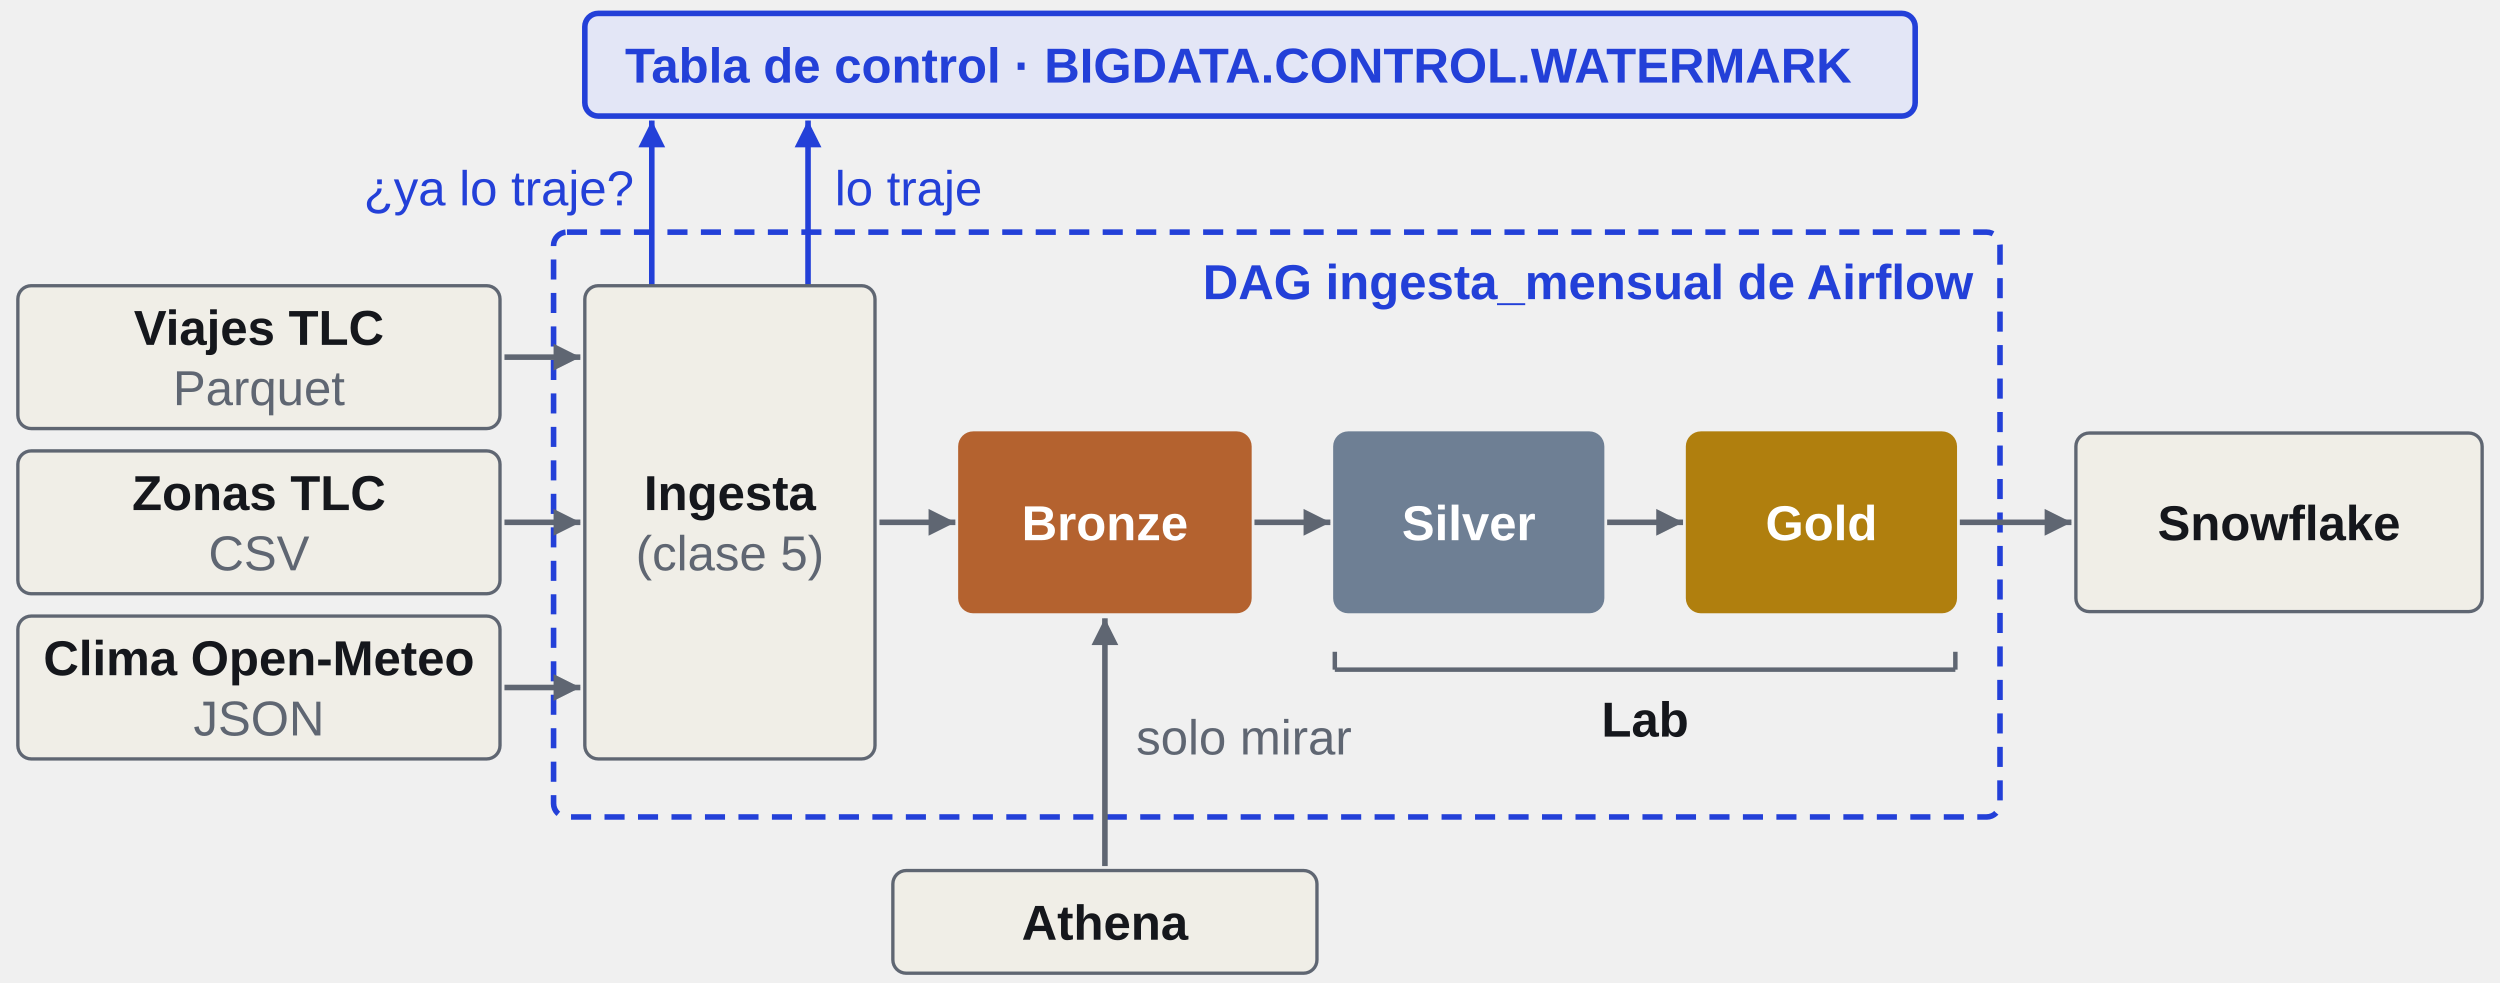
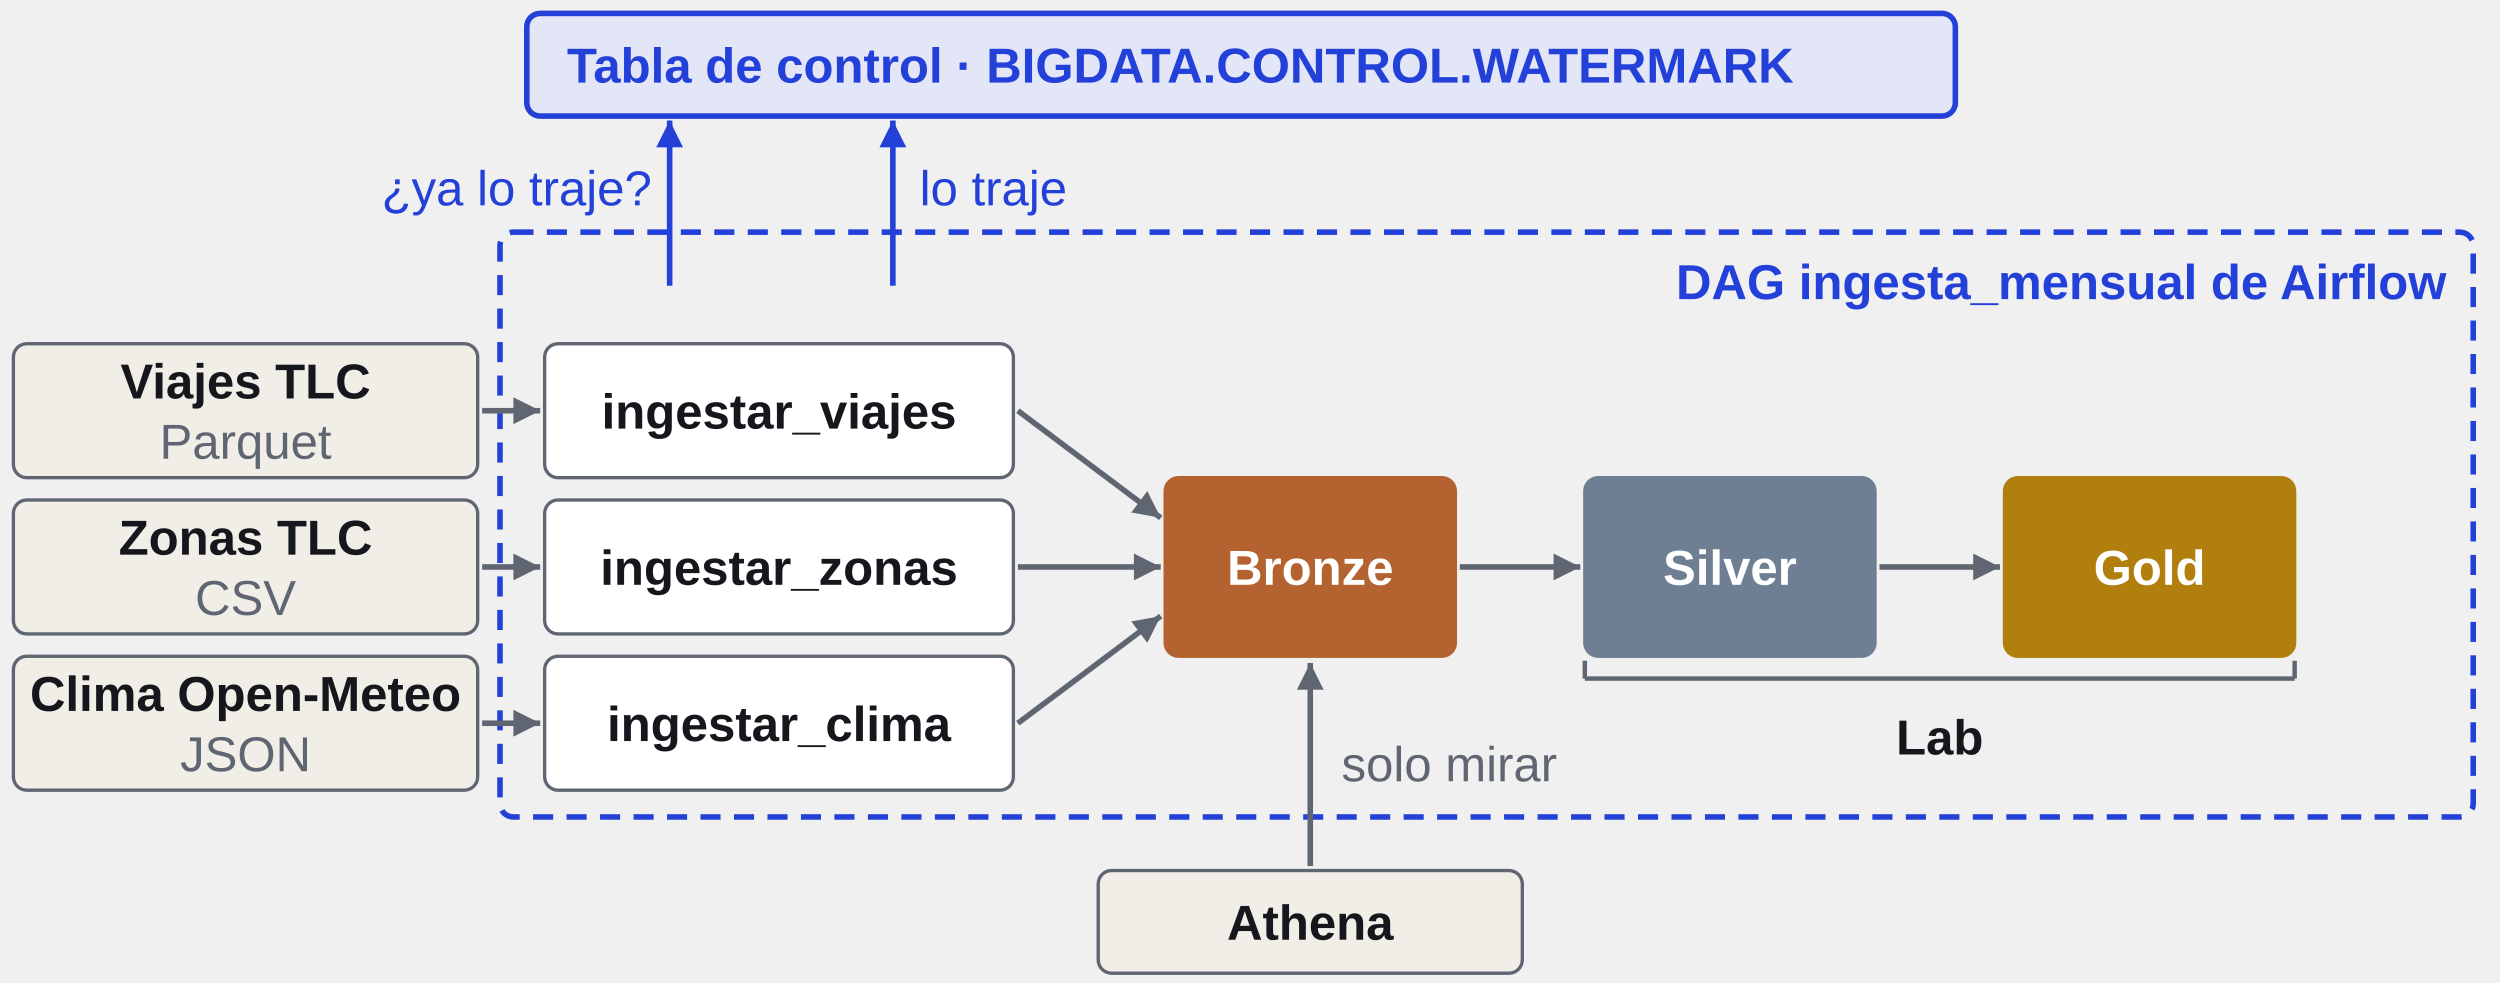
<svg xmlns="http://www.w3.org/2000/svg" viewBox="0 0 1120 440" font-family="Helvetica Neue, Arial, sans-serif">
  <defs>
    <marker id="m_a" markerUnits="userSpaceOnUse" markerWidth="12" markerHeight="12" refX="12" refY="6" orient="auto">
      <path d="M0,0 L12,6 L0,12 Z" fill="#2340D8" />
    </marker>
    <marker id="m_g" markerUnits="userSpaceOnUse" markerWidth="12" markerHeight="12" refX="12" refY="6" orient="auto">
      <path d="M0,0 L12,6 L0,12 Z" fill="#5F6672" />
    </marker>
    <marker id="m_b" markerUnits="userSpaceOnUse" markerWidth="12" markerHeight="12" refX="12" refY="6" orient="auto">
      <path d="M0,0 L12,6 L0,12 Z" fill="#B4622F" />
    </marker>
+     <marker id="m_y" markerUnits="userSpaceOnUse" markerWidth="12" markerHeight="12" refX="12" refY="6" orient="auto">
+       <path d="M0,0 L12,6 L0,12 Z" fill="#FFC83D" />
+     </marker>
  </defs>
-   <rect x="262" y="6" width="596" height="46" rx="6" fill="#E3E6F6" stroke="#2340D8" stroke-width="2.5" />
-   <text x="280" y="37" font-size="22" fill="#2340D8" text-anchor="start" font-weight="700">Tabla de control · BIGDATA.CONTROL.WATERMARK</text>
-   <line x1="292" y1="128" x2="292" y2="54" stroke="#2340D8" stroke-width="2.5" marker-end="url(#m_a)" />
-   <line x1="362" y1="128" x2="362" y2="54" stroke="#2340D8" stroke-width="2.5" marker-end="url(#m_a)" />
-   <text x="284" y="92" font-size="22" fill="#2340D8" text-anchor="end">¿ya lo traje?</text>
-   <text x="374" y="92" font-size="22" fill="#2340D8" text-anchor="start">lo traje</text>
-   <rect x="248" y="104" width="648" height="262" rx="6" fill="none" stroke="#2340D8" stroke-width="2.5" stroke-dasharray="9 6" />
-   <text x="884" y="134" font-size="22" fill="#2340D8" text-anchor="end" font-weight="700">DAG ingesta_mensual de Airflow</text>
-   <rect x="8" y="128" width="216" height="64" rx="6" fill="#F0EEE7" stroke="#5F6672" stroke-width="1.5" />
-   <text x="116.0" y="154.5" font-size="22" fill="#15171C" text-anchor="middle" font-weight="700">Viajes TLC</text>
-   <text x="116.0" y="181.5" font-size="22" fill="#5F6672" text-anchor="middle">Parquet</text>
-   <line x1="226" y1="160" x2="260" y2="160" stroke="#5F6672" stroke-width="2.5" marker-end="url(#m_g)" />
-   <rect x="8" y="202" width="216" height="64" rx="6" fill="#F0EEE7" stroke="#5F6672" stroke-width="1.5" />
-   <text x="116.0" y="228.5" font-size="22" fill="#15171C" text-anchor="middle" font-weight="700">Zonas TLC</text>
-   <text x="116.0" y="255.5" font-size="22" fill="#5F6672" text-anchor="middle">CSV</text>
-   <line x1="226" y1="234" x2="260" y2="234" stroke="#5F6672" stroke-width="2.5" marker-end="url(#m_g)" />
-   <rect x="8" y="276" width="216" height="64" rx="6" fill="#F0EEE7" stroke="#5F6672" stroke-width="1.5" />
-   <text x="116.0" y="302.5" font-size="22" fill="#15171C" text-anchor="middle" font-weight="700">Clima Open-Meteo</text>
-   <text x="116.0" y="329.5" font-size="22" fill="#5F6672" text-anchor="middle">JSON</text>
-   <line x1="226" y1="308" x2="260" y2="308" stroke="#5F6672" stroke-width="2.5" marker-end="url(#m_g)" />
-   <rect x="262" y="128" width="130" height="212" rx="6" fill="#F0EEE7" stroke="#5F6672" stroke-width="1.5" />
-   <text x="327.0" y="228.5" font-size="22" fill="#15171C" text-anchor="middle" font-weight="700">Ingesta</text>
-   <text x="327.0" y="255.5" font-size="22" fill="#5F6672" text-anchor="middle">(clase 5)</text>
-   <line x1="394" y1="234" x2="428" y2="234" stroke="#5F6672" stroke-width="2.5" marker-end="url(#m_g)" />
-   <rect x="430" y="194" width="130" height="80" rx="6" fill="#B4622F" stroke="#B4622F" stroke-width="1.5" />
-   <text x="495.0" y="242.0" font-size="22" fill="#FFFFFF" text-anchor="middle" font-weight="700">Bronze</text>
-   <line x1="562" y1="234" x2="596" y2="234" stroke="#5F6672" stroke-width="2.5" marker-end="url(#m_g)" />
-   <rect x="598" y="194" width="120" height="80" rx="6" fill="#6E7F94" stroke="#6E7F94" stroke-width="1.5" />
-   <text x="658.0" y="242.0" font-size="22" fill="#FFFFFF" text-anchor="middle" font-weight="700">Silver</text>
-   <line x1="720" y1="234" x2="754" y2="234" stroke="#5F6672" stroke-width="2.5" marker-end="url(#m_g)" />
-   <rect x="756" y="194" width="120" height="80" rx="6" fill="#B07F0E" stroke="#B07F0E" stroke-width="1.5" />
-   <text x="816.0" y="242.0" font-size="22" fill="#FFFFFF" text-anchor="middle" font-weight="700">Gold</text>
-   <line x1="878" y1="234" x2="928" y2="234" stroke="#5F6672" stroke-width="2.5" marker-end="url(#m_g)" />
-   <rect x="930" y="194" width="182" height="80" rx="6" fill="#F0EEE7" stroke="#5F6672" stroke-width="1.5" />
-   <text x="1021.0" y="242.0" font-size="22" fill="#15171C" text-anchor="middle" font-weight="700">Snowflake</text>
-   <line x1="598" y1="300" x2="876" y2="300" stroke="#5F6672" stroke-width="2" />
-   <line x1="598" y1="292" x2="598" y2="300" stroke="#5F6672" stroke-width="2" />
-   <line x1="876" y1="292" x2="876" y2="300" stroke="#5F6672" stroke-width="2" />
-   <text x="737" y="330" font-size="22" fill="#15171C" text-anchor="middle" font-weight="700">Lab</text>
-   <line x1="495" y1="388" x2="495" y2="277" stroke="#5F6672" stroke-width="2.5" marker-end="url(#m_g)" />
-   <text x="509" y="338" font-size="22" fill="#5F6672" text-anchor="start">solo mirar</text>
-   <rect x="400" y="390" width="190" height="46" rx="6" fill="#F0EEE7" stroke="#5F6672" stroke-width="1.5" />
-   <text x="495.0" y="421.0" font-size="22" fill="#15171C" text-anchor="middle" font-weight="700">Athena</text>
+   <rect x="236" y="6" width="640" height="46" rx="6" fill="#E3E6F6" stroke="#2340D8" stroke-width="2.5" />
+   <text x="254" y="37" font-size="22" fill="#2340D8" text-anchor="start" font-weight="700">Tabla de control · BIGDATA.CONTROL.WATERMARK</text>
+   <line x1="300" y1="128" x2="300" y2="54" stroke="#2340D8" stroke-width="2.5" marker-end="url(#m_a)" />
+   <line x1="400" y1="128" x2="400" y2="54" stroke="#2340D8" stroke-width="2.5" marker-end="url(#m_a)" />
+   <text x="292" y="92" font-size="22" fill="#2340D8" text-anchor="end">¿ya lo traje?</text>
+   <text x="412" y="92" font-size="22" fill="#2340D8" text-anchor="start">lo traje</text>
+   <rect x="224" y="104" width="884" height="262" rx="6" fill="none" stroke="#2340D8" stroke-width="2.5" stroke-dasharray="9 6" />
+   <text x="1096" y="134" font-size="22" fill="#2340D8" text-anchor="end" font-weight="700">DAG ingesta_mensual de Airflow</text>
+   <rect x="6" y="154" width="208" height="60" rx="6" fill="#F0EEE7" stroke="#5F6672" stroke-width="1.5" />
+   <text x="110.0" y="178.5" font-size="22" fill="#15171C" text-anchor="middle" font-weight="700">Viajes TLC</text>
+   <text x="110.0" y="205.5" font-size="22" fill="#5F6672" text-anchor="middle">Parquet</text>
+   <line x1="216" y1="184" x2="242" y2="184" stroke="#5F6672" stroke-width="2.5" marker-end="url(#m_g)" />
+   <rect x="244" y="154" width="210" height="60" rx="6" fill="#FFFFFF" stroke="#5F6672" stroke-width="1.5" />
+   <text x="349.0" y="192.0" font-size="22" fill="#15171C" text-anchor="middle" font-weight="700">ingestar_viajes</text>
+   <rect x="6" y="224" width="208" height="60" rx="6" fill="#F0EEE7" stroke="#5F6672" stroke-width="1.5" />
+   <text x="110.0" y="248.5" font-size="22" fill="#15171C" text-anchor="middle" font-weight="700">Zonas TLC</text>
+   <text x="110.0" y="275.5" font-size="22" fill="#5F6672" text-anchor="middle">CSV</text>
+   <line x1="216" y1="254" x2="242" y2="254" stroke="#5F6672" stroke-width="2.5" marker-end="url(#m_g)" />
+   <rect x="244" y="224" width="210" height="60" rx="6" fill="#FFFFFF" stroke="#5F6672" stroke-width="1.5" />
+   <text x="349.0" y="262.0" font-size="22" fill="#15171C" text-anchor="middle" font-weight="700">ingestar_zonas</text>
+   <rect x="6" y="294" width="208" height="60" rx="6" fill="#F0EEE7" stroke="#5F6672" stroke-width="1.5" />
+   <text x="110.0" y="318.5" font-size="22" fill="#15171C" text-anchor="middle" font-weight="700">Clima Open-Meteo</text>
+   <text x="110.0" y="345.5" font-size="22" fill="#5F6672" text-anchor="middle">JSON</text>
+   <line x1="216" y1="324" x2="242" y2="324" stroke="#5F6672" stroke-width="2.5" marker-end="url(#m_g)" />
+   <rect x="244" y="294" width="210" height="60" rx="6" fill="#FFFFFF" stroke="#5F6672" stroke-width="1.5" />
+   <text x="349.0" y="332.0" font-size="22" fill="#15171C" text-anchor="middle" font-weight="700">ingestar_clima</text>
+   <line x1="456" y1="184" x2="520" y2="232" stroke="#5F6672" stroke-width="2.5" marker-end="url(#m_g)" />
+   <line x1="456" y1="254" x2="520" y2="254" stroke="#5F6672" stroke-width="2.5" marker-end="url(#m_g)" />
+   <line x1="456" y1="324" x2="520" y2="276" stroke="#5F6672" stroke-width="2.5" marker-end="url(#m_g)" />
+   <rect x="522" y="214" width="130" height="80" rx="6" fill="#B4622F" stroke="#B4622F" stroke-width="1.5" />
+   <text x="587.0" y="262.0" font-size="22" fill="#FFFFFF" text-anchor="middle" font-weight="700">Bronze</text>
+   <line x1="654" y1="254" x2="708" y2="254" stroke="#5F6672" stroke-width="2.5" marker-end="url(#m_g)" />
+   <rect x="710" y="214" width="130" height="80" rx="6" fill="#6E7F94" stroke="#6E7F94" stroke-width="1.5" />
+   <text x="775.0" y="262.0" font-size="22" fill="#FFFFFF" text-anchor="middle" font-weight="700">Silver</text>
+   <line x1="842" y1="254" x2="896" y2="254" stroke="#5F6672" stroke-width="2.5" marker-end="url(#m_g)" />
+   <rect x="898" y="214" width="130" height="80" rx="6" fill="#B07F0E" stroke="#B07F0E" stroke-width="1.5" />
+   <text x="963.0" y="262.0" font-size="22" fill="#FFFFFF" text-anchor="middle" font-weight="700">Gold</text>
+   <line x1="710" y1="304" x2="1028" y2="304" stroke="#5F6672" stroke-width="2" />
+   <line x1="710" y1="296" x2="710" y2="304" stroke="#5F6672" stroke-width="2" />
+   <line x1="1028" y1="296" x2="1028" y2="304" stroke="#5F6672" stroke-width="2" />
+   <text x="869" y="338" font-size="22" fill="#15171C" text-anchor="middle" font-weight="700">Lab</text>
+   <line x1="587" y1="388" x2="587" y2="297" stroke="#5F6672" stroke-width="2.5" marker-end="url(#m_g)" />
+   <text x="601" y="350" font-size="22" fill="#5F6672" text-anchor="start">solo mirar</text>
+   <rect x="492" y="390" width="190" height="46" rx="6" fill="#F0EEE7" stroke="#5F6672" stroke-width="1.5" />
+   <text x="587.0" y="421.0" font-size="22" fill="#15171C" text-anchor="middle" font-weight="700">Athena</text>
</svg>
